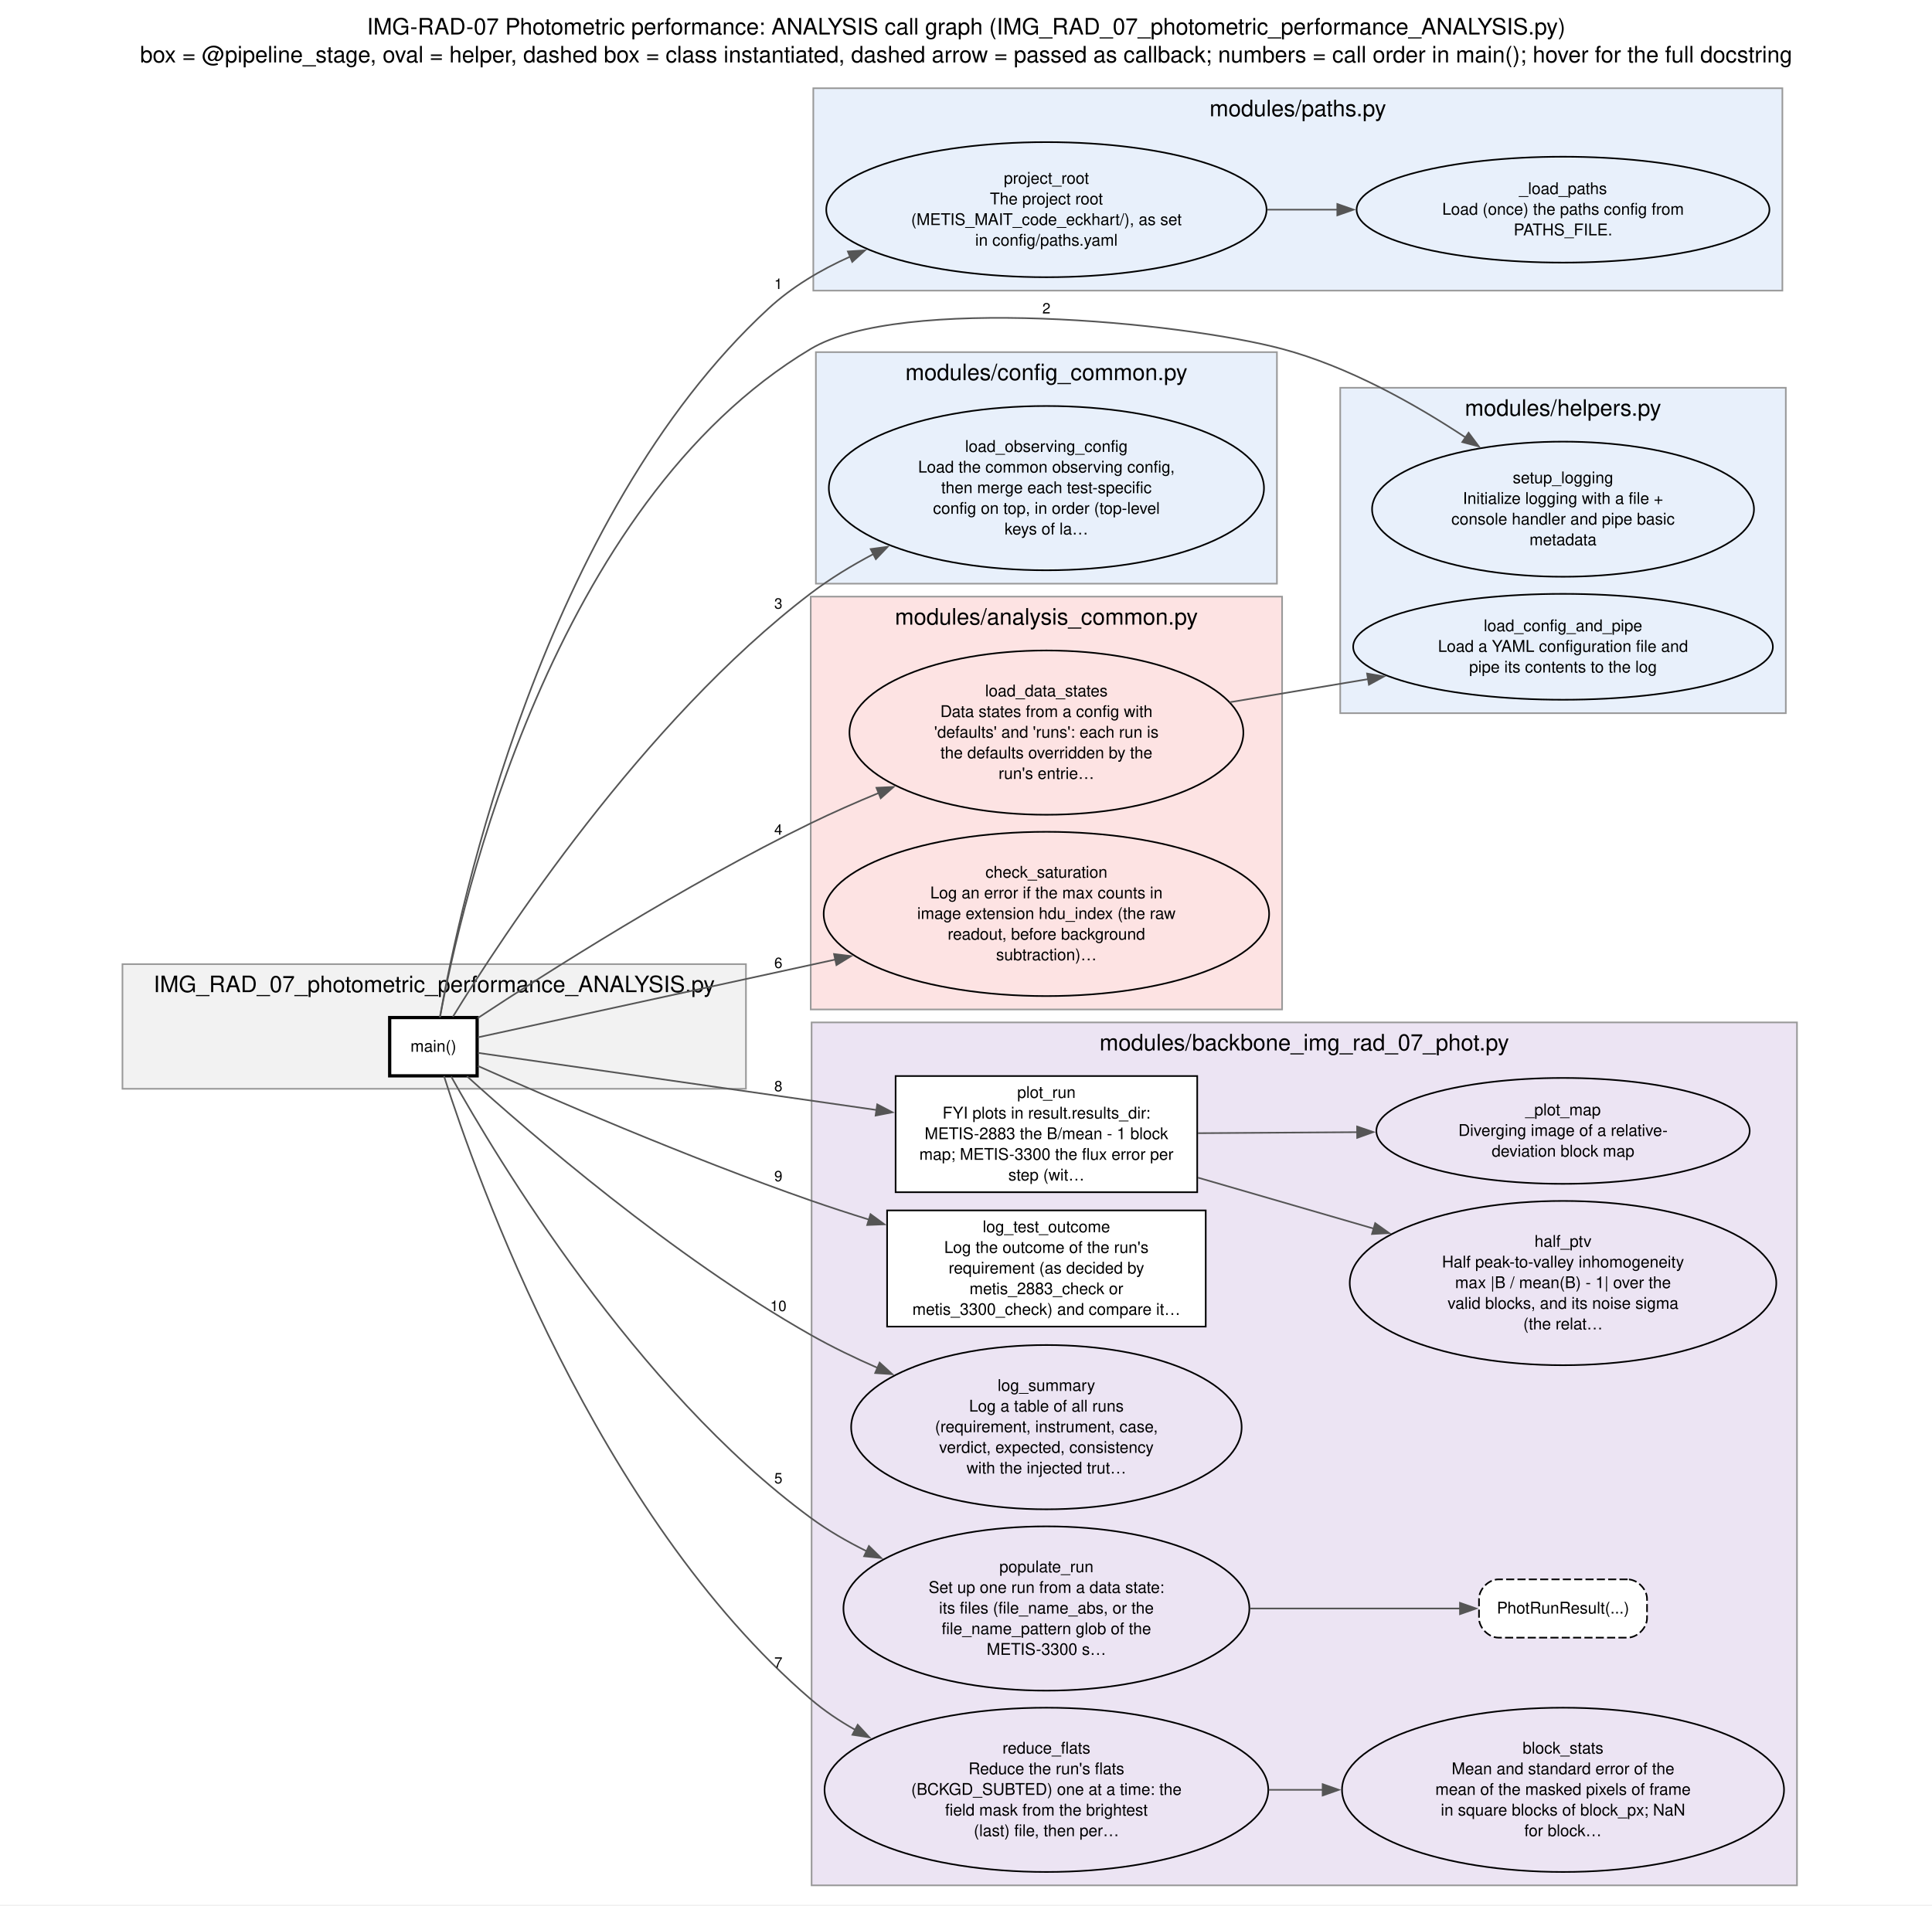
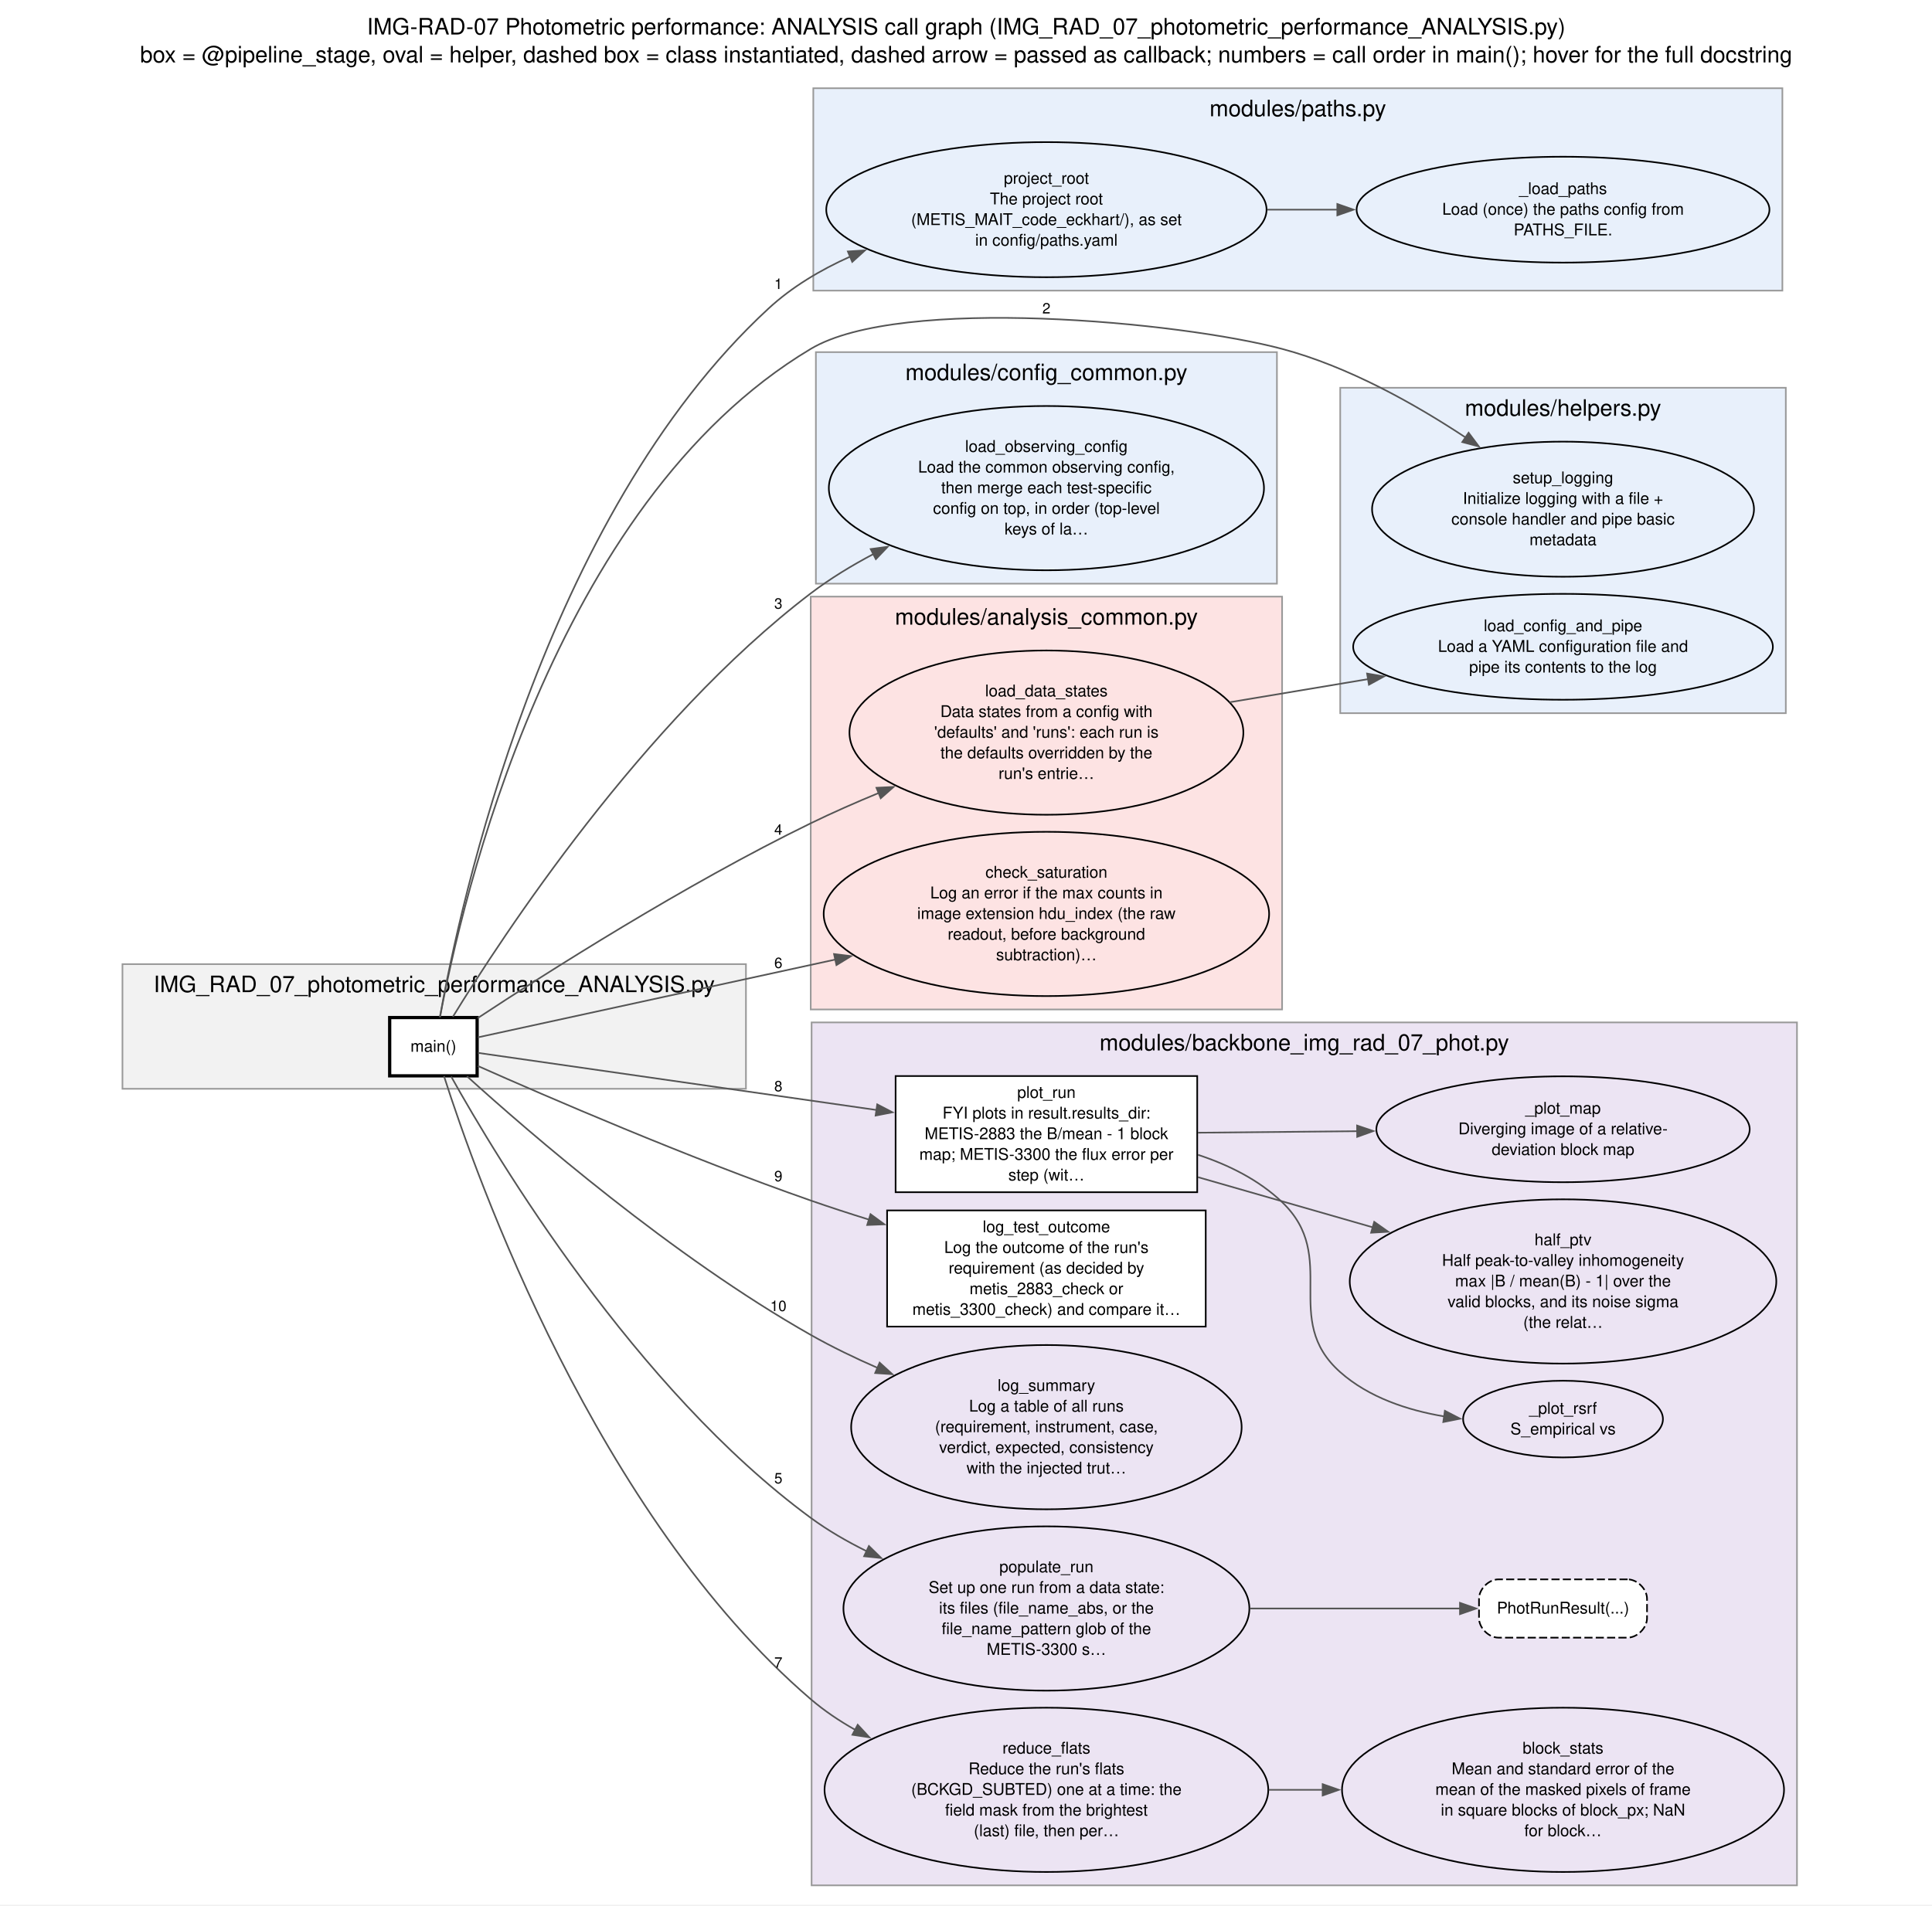
<svg xmlns="http://www.w3.org/2000/svg" xmlns:xlink="http://www.w3.org/1999/xlink" width="1193pt" height="1177pt" viewBox="0.00 0.00 1193.00 1177.00">
  <g id="graph0" class="graph" transform="scale(1 1) rotate(0) translate(4 1172.5)">
    <polygon fill="white" stroke="none" points="-4,4 -4,-1172.5 1189.25,-1172.5 1189.25,4 -4,4" />
    <text xml:space="preserve" text-anchor="middle" x="592.62" y="-1151.2" font-family="Helvetica,sans-Serif" font-size="14.00">IMG-RAD-07 Photometric performance: ANALYSIS call graph (IMG_RAD_07_photometric_performance_ANALYSIS.py)</text>
    <text xml:space="preserve" text-anchor="middle" x="592.62" y="-1133.95" font-family="Helvetica,sans-Serif" font-size="14.00">box = @pipeline_stage, oval = helper, dashed box = class instantiated, dashed arrow = passed as callback; numbers = call order in main(); hover for the full docstring</text>
    <g id="clust1" class="cluster">
      <polygon fill="#f2f2f2" stroke="#999999" points="71.62,-500 71.62,-577 456.62,-577 456.62,-500 71.62,-500" />
      <text xml:space="preserve" text-anchor="middle" x="264.12" y="-559.7" font-family="Helvetica,sans-Serif" font-size="14.00">IMG_RAD_07_photometric_performance_ANALYSIS.py</text>
    </g>
    <g id="clust2" class="cluster">
      <polygon fill="#e8f0fb" stroke="#999999" points="498.21,-993 498.21,-1118 1096.61,-1118 1096.61,-993 498.21,-993" />
      <text xml:space="preserve" text-anchor="middle" x="797.41" y="-1100.7" font-family="Helvetica,sans-Serif" font-size="14.00">modules/paths.py</text>
    </g>
    <g id="clust3" class="cluster">
      <polygon fill="#e8f0fb" stroke="#999999" points="823.58,-732 823.58,-933 1098.73,-933 1098.73,-732 823.58,-732" />
      <text xml:space="preserve" text-anchor="middle" x="961.16" y="-915.7" font-family="Helvetica,sans-Serif" font-size="14.00">modules/helpers.py</text>
    </g>
    <g id="clust4" class="cluster">
      <polygon fill="#e8f0fb" stroke="#999999" points="499.8,-812 499.8,-955 784.5,-955 784.5,-812 499.8,-812" />
      <text xml:space="preserve" text-anchor="middle" x="642.15" y="-937.7" font-family="Helvetica,sans-Serif" font-size="14.00">modules/config_common.py</text>
    </g>
    <g id="clust5" class="cluster">
      <polygon fill="#fde3e3" stroke="#999999" points="496.62,-549 496.62,-804 787.69,-804 787.69,-549 496.62,-549" />
      <text xml:space="preserve" text-anchor="middle" x="642.15" y="-786.7" font-family="Helvetica,sans-Serif" font-size="14.00">modules/analysis_common.py</text>
    </g>
    <g id="clust6" class="cluster">
      <polygon fill="#ece4f3" stroke="#999999" points="497.15,-8 497.15,-541 1105.63,-541 1105.63,-8 497.15,-8" />
      <text xml:space="preserve" text-anchor="middle" x="801.39" y="-523.7" font-family="Helvetica,sans-Serif" font-size="14.00">modules/backbone_img_rad_07_phot.py</text>
    </g>
    <g id="node1" class="node">
      <g id="a_node1">
        <a xlink:title="Run the IMG-RAD-07 analysis for each data state (requirement, instrument,&#10;case).">
          <polygon fill="white" stroke="black" stroke-width="2" points="290.62,-544 236.62,-544 236.62,-508 290.62,-508 290.62,-544" />
          <text xml:space="preserve" text-anchor="middle" x="263.62" y="-522.88" font-family="Helvetica,sans-Serif" font-size="10.00">main()</text>
        </a>
      </g>
    </g>
    <g id="node2" class="node">
      <g id="a_node2">
        <a xlink:title="The project root (METIS_MAIT_code_eckhart/), as set in config/paths.yaml.&#10;&#10;OUTPUTS&#10;-------&#10;str&#10;    Absolute path, ending in '/' (scripts append to it, e.g. stem + &quot;data/&quot;).">
          <ellipse fill="none" stroke="black" cx="642.15" cy="-1043" rx="135.94" ry="41.72" />
          <text xml:space="preserve" text-anchor="middle" x="642.15" y="-1059" font-family="Helvetica,sans-Serif" font-size="10.00">project_root</text>
          <text xml:space="preserve" text-anchor="middle" x="642.15" y="-1046.25" font-family="Helvetica,sans-Serif" font-size="10.00">The project root</text>
          <text xml:space="preserve" text-anchor="middle" x="642.15" y="-1033.5" font-family="Helvetica,sans-Serif" font-size="10.00">(METIS_MAIT_code_eckhart/), as set</text>
          <text xml:space="preserve" text-anchor="middle" x="642.15" y="-1020.75" font-family="Helvetica,sans-Serif" font-size="10.00">in config/paths.yaml</text>
        </a>
      </g>
    </g>
    <g id="edge1" class="edge">
      <path fill="none" stroke="#555555" d="M267.61,-544.2C279.68,-612.11 331.09,-853.31 470.62,-982 485.08,-995.34 502.66,-1005.8 520.97,-1014" />
      <polygon fill="#555555" stroke="#555555" points="519.54,-1017.19 530.11,-1017.85 522.26,-1010.74 519.54,-1017.19" />
      <text xml:space="preserve" text-anchor="middle" x="476.62" y="-994.01" font-family="Helvetica,sans-Serif" font-size="9.00">1</text>
    </g>
    <g id="node4" class="node">
      <g id="a_node4">
        <a xlink:title="Initialize logging with a file + console handler and pipe basic metadata.&#10;&#10;INPUTS&#10;----------&#10;log_dir : str&#10;    Directory where the log file should be written.&#10;log_file_name : str&#10;    Full path to the output log file.&#10;now : datetime.datetime, optional&#10;    Timestamp used for the &quot;created at&quot; log line. If None, that line is skipped.&#10;&#10;OUTPUTS&#10;-------&#10;None&#10;    Configures the root logger and writes startup log lines.">
          <ellipse fill="none" stroke="black" cx="961.16" cy="-858" rx="117.91" ry="41.72" />
          <text xml:space="preserve" text-anchor="middle" x="961.16" y="-874" font-family="Helvetica,sans-Serif" font-size="10.00">setup_logging</text>
          <text xml:space="preserve" text-anchor="middle" x="961.16" y="-861.25" font-family="Helvetica,sans-Serif" font-size="10.00">Initialize logging with a file +</text>
          <text xml:space="preserve" text-anchor="middle" x="961.16" y="-848.5" font-family="Helvetica,sans-Serif" font-size="10.00">console handler and pipe basic</text>
          <text xml:space="preserve" text-anchor="middle" x="961.16" y="-835.75" font-family="Helvetica,sans-Serif" font-size="10.00">metadata</text>
        </a>
      </g>
    </g>
    <g id="edge2" class="edge">
      <path fill="none" stroke="#555555" d="M267.75,-544.43C280.66,-613.99 336.86,-861.56 496.62,-957 552.15,-990.17 725.19,-973.66 787.69,-957 828.37,-946.15 869.44,-923.17 901.29,-902.08" />
      <polygon fill="#555555" stroke="#555555" points="902.85,-905.24 909.18,-896.75 898.94,-899.44 902.85,-905.24" />
      <text xml:space="preserve" text-anchor="middle" x="642.15" y="-978.88" font-family="Helvetica,sans-Serif" font-size="9.00">2</text>
    </g>
    <g id="node6" class="node">
      <g id="a_node6">
        <a xlink:title="Load the common observing config, then merge each test-specific config on top, in&#10;order (top-level keys of later files override earlier ones).&#10;&#10;INPUTS&#10;----------&#10;stem : str&#10;    Project root (METIS_MAIT_code_eckhart/), prepended to relative paths.&#10;*test_config_files : str&#10;    Test-specific observing configs, relative to stem or absolute.&#10;&#10;OUTPUTS&#10;-------&#10;dict&#10;    The merged observing config.">
          <ellipse fill="none" stroke="black" cx="642.15" cy="-871" rx="134.35" ry="50.73" />
          <text xml:space="preserve" text-anchor="middle" x="642.15" y="-893.38" font-family="Helvetica,sans-Serif" font-size="10.00">load_observing_config</text>
          <text xml:space="preserve" text-anchor="middle" x="642.15" y="-880.62" font-family="Helvetica,sans-Serif" font-size="10.00">Load the common observing config,</text>
          <text xml:space="preserve" text-anchor="middle" x="642.15" y="-867.88" font-family="Helvetica,sans-Serif" font-size="10.00">then merge each test-specific</text>
          <text xml:space="preserve" text-anchor="middle" x="642.15" y="-855.12" font-family="Helvetica,sans-Serif" font-size="10.00">config on top, in order (top-level</text>
          <text xml:space="preserve" text-anchor="middle" x="642.15" y="-842.38" font-family="Helvetica,sans-Serif" font-size="10.00">keys of la…</text>
        </a>
      </g>
    </g>
    <g id="edge3" class="edge">
      <path fill="none" stroke="#555555" d="M275.66,-544.5C305.56,-593.27 392.9,-727.03 496.62,-806 508.51,-815.05 521.86,-823.19 535.52,-830.39" />
      <polygon fill="#555555" stroke="#555555" points="533.65,-833.37 544.15,-834.79 536.83,-827.13 533.65,-833.37" />
      <text xml:space="preserve" text-anchor="middle" x="476.62" y="-796.56" font-family="Helvetica,sans-Serif" font-size="9.00">3</text>
    </g>
    <g id="node7" class="node">
      <g id="a_node7">
        <a xlink:title="Data states from a config with 'defaults' and 'runs': each run is the defaults&#10;overridden by the run's entries, with the relative paths named in path_keys (if&#10;present) prefixed with stem.&#10;&#10;INPUTS:&#10;- stem (str): project root, ending in '/'&#10;- config_file (str): data-states config, relative to stem or absolute&#10;- path_keys (iterable of str): keys holding paths relative to stem&#10;&#10;OUTPUTS:&#10;- list[dict]: one merged dict per run">
          <ellipse fill="none" stroke="black" cx="642.15" cy="-720" rx="121.62" ry="50.73" />
          <text xml:space="preserve" text-anchor="middle" x="642.15" y="-742.38" font-family="Helvetica,sans-Serif" font-size="10.00">load_data_states</text>
          <text xml:space="preserve" text-anchor="middle" x="642.15" y="-729.62" font-family="Helvetica,sans-Serif" font-size="10.00">Data states from a config with</text>
          <text xml:space="preserve" text-anchor="middle" x="642.15" y="-716.88" font-family="Helvetica,sans-Serif" font-size="10.00">'defaults' and 'runs': each run is</text>
          <text xml:space="preserve" text-anchor="middle" x="642.15" y="-704.12" font-family="Helvetica,sans-Serif" font-size="10.00">the defaults overridden by the</text>
          <text xml:space="preserve" text-anchor="middle" x="642.15" y="-691.38" font-family="Helvetica,sans-Serif" font-size="10.00">run's entrie…</text>
        </a>
      </g>
    </g>
    <g id="edge4" class="edge">
      <path fill="none" stroke="#555555" d="M290.96,-543.65C333.16,-571.47 419.09,-626.25 496.62,-664 510.05,-670.54 524.46,-676.88 538.78,-682.79" />
      <polygon fill="#555555" stroke="#555555" points="537.2,-685.93 547.78,-686.45 539.84,-679.44 537.2,-685.93" />
      <text xml:space="preserve" text-anchor="middle" x="476.62" y="-656.92" font-family="Helvetica,sans-Serif" font-size="9.00">4</text>
    </g>
    <g id="node8" class="node">
      <g id="a_node8">
        <a xlink:title="Log an error if the max counts in image extension hdu_index (the raw readout,&#10;before background subtraction) exceed frac of the saturation level. Does not stop&#10;the analysis.&#10;&#10;OUTPUTS:&#10;- bool: True if the check passed">
          <ellipse fill="none" stroke="black" cx="642.15" cy="-608" rx="137.53" ry="50.73" />
          <text xml:space="preserve" text-anchor="middle" x="642.15" y="-630.38" font-family="Helvetica,sans-Serif" font-size="10.00">check_saturation</text>
          <text xml:space="preserve" text-anchor="middle" x="642.15" y="-617.62" font-family="Helvetica,sans-Serif" font-size="10.00">Log an error if the max counts in</text>
          <text xml:space="preserve" text-anchor="middle" x="642.15" y="-604.88" font-family="Helvetica,sans-Serif" font-size="10.00">image extension hdu_index (the raw</text>
          <text xml:space="preserve" text-anchor="middle" x="642.15" y="-592.12" font-family="Helvetica,sans-Serif" font-size="10.00">readout, before background</text>
          <text xml:space="preserve" text-anchor="middle" x="642.15" y="-579.38" font-family="Helvetica,sans-Serif" font-size="10.00">subtraction)…</text>
        </a>
      </g>
    </g>
    <g id="edge6" class="edge">
      <path fill="none" stroke="#555555" d="M291.1,-531.77C336.5,-541.65 432.04,-562.46 511.86,-579.84" />
      <polygon fill="#555555" stroke="#555555" points="511.01,-583.24 521.53,-581.95 512.5,-576.4 511.01,-583.24" />
      <text xml:space="preserve" text-anchor="middle" x="476.62" y="-574.61" font-family="Helvetica,sans-Serif" font-size="9.00">6</text>
    </g>
    <g id="node9" class="node">
      <g id="a_node9">
        <a xlink:title="Set up one run from a data state: its files (file_name_abs, or the&#10;file_name_pattern glob of the METIS-3300 steps, sorted by the STEP header card),&#10;their primary headers, and the limits and analysis parameters from the IMG-RAD-07&#10;observing config (warning if a header's limit differs).&#10;&#10;OUTPUTS:&#10;- PhotRunResult">
          <ellipse fill="none" stroke="black" cx="642.15" cy="-179" rx="125.33" ry="50.73" />
          <text xml:space="preserve" text-anchor="middle" x="642.15" y="-201.38" font-family="Helvetica,sans-Serif" font-size="10.00">populate_run</text>
          <text xml:space="preserve" text-anchor="middle" x="642.15" y="-188.62" font-family="Helvetica,sans-Serif" font-size="10.00">Set up one run from a data state:</text>
          <text xml:space="preserve" text-anchor="middle" x="642.15" y="-175.88" font-family="Helvetica,sans-Serif" font-size="10.00">its files (file_name_abs, or the</text>
          <text xml:space="preserve" text-anchor="middle" x="642.15" y="-163.12" font-family="Helvetica,sans-Serif" font-size="10.00">file_name_pattern glob of the</text>
          <text xml:space="preserve" text-anchor="middle" x="642.15" y="-150.38" font-family="Helvetica,sans-Serif" font-size="10.00">METIS-3300 s…</text>
        </a>
      </g>
    </g>
    <g id="edge5" class="edge">
      <path fill="none" stroke="#555555" d="M274.61,-507.54C302.85,-456.95 388.32,-314.58 496.62,-235 507.21,-227.22 519.02,-220.37 531.19,-214.38" />
      <polygon fill="#555555" stroke="#555555" points="532.55,-217.61 540.12,-210.19 529.58,-211.27 532.55,-217.61" />
      <text xml:space="preserve" text-anchor="middle" x="476.62" y="-256.29" font-family="Helvetica,sans-Serif" font-size="9.00">5</text>
    </g>
    <g id="node10" class="node">
      <g id="a_node10">
        <a xlink:title="Reduce the run's flats (BCKGD_SUBTED) one at a time: the field mask from the&#10;brightest (last) file, then per file the mean flux in the mask and its standard&#10;error, and the block mean / standard error maps.&#10;&#10;OUTPUTS:&#10;- PhotRunResult, with exposure, flux, flux_sigma, block_means, block_sigmas">
          <ellipse fill="none" stroke="black" cx="642.15" cy="-67" rx="137" ry="50.73" />
          <text xml:space="preserve" text-anchor="middle" x="642.15" y="-89.38" font-family="Helvetica,sans-Serif" font-size="10.00">reduce_flats</text>
          <text xml:space="preserve" text-anchor="middle" x="642.15" y="-76.62" font-family="Helvetica,sans-Serif" font-size="10.00">Reduce the run's flats</text>
          <text xml:space="preserve" text-anchor="middle" x="642.15" y="-63.88" font-family="Helvetica,sans-Serif" font-size="10.00">(BCKGD_SUBTED) one at a time: the</text>
          <text xml:space="preserve" text-anchor="middle" x="642.15" y="-51.12" font-family="Helvetica,sans-Serif" font-size="10.00">field mask from the brightest</text>
          <text xml:space="preserve" text-anchor="middle" x="642.15" y="-38.38" font-family="Helvetica,sans-Serif" font-size="10.00">(last) file, then per…</text>
        </a>
      </g>
    </g>
    <g id="edge7" class="edge">
      <path fill="none" stroke="#555555" d="M270.15,-507.87C290.1,-445.38 364.27,-236.54 496.62,-123 504.97,-115.84 514.34,-109.54 524.18,-104" />
      <polygon fill="#555555" stroke="#555555" points="525.63,-107.2 532.83,-99.43 522.36,-101.01 525.63,-107.2" />
      <text xml:space="preserve" text-anchor="middle" x="476.62" y="-142.46" font-family="Helvetica,sans-Serif" font-size="9.00">7</text>
    </g>
    <g id="node11" class="node">
      <g id="a_node11">
-         <a xlink:title="FYI plots in result.results_dir: METIS-2883 the B/mean - 1 block map; METIS-3300&#10;the flux error per step (with the limit band) and the pattern-change map of the&#10;worst step.&#10;&#10;OUTPUTS:&#10;- list[str]: written plot files">
+         <a xlink:title="FYI plots in result.results_dir: METIS-2883 the B/mean - 1 block map; METIS-3300&#10;the flux error per step (with the limit band) and the pattern-change map of the&#10;worst step; METIS-3291 S_empirical vs. S_perfect * alpha_fcn and the RSRF.&#10;&#10;OUTPUTS:&#10;- list[str]: written plot files">
          <polygon fill="white" stroke="black" points="735.28,-507.88 549.03,-507.88 549.03,-436.12 735.28,-436.12 735.28,-507.88" />
          <text xml:space="preserve" text-anchor="middle" x="642.15" y="-494.38" font-family="Helvetica,sans-Serif" font-size="10.00">plot_run</text>
          <text xml:space="preserve" text-anchor="middle" x="642.15" y="-481.62" font-family="Helvetica,sans-Serif" font-size="10.00">FYI plots in result.results_dir:</text>
          <text xml:space="preserve" text-anchor="middle" x="642.15" y="-468.88" font-family="Helvetica,sans-Serif" font-size="10.00">METIS-2883 the B/mean - 1 block</text>
          <text xml:space="preserve" text-anchor="middle" x="642.15" y="-456.12" font-family="Helvetica,sans-Serif" font-size="10.00">map; METIS-3300 the flux error per</text>
          <text xml:space="preserve" text-anchor="middle" x="642.15" y="-443.38" font-family="Helvetica,sans-Serif" font-size="10.00">step (wit…</text>
        </a>
      </g>
    </g>
    <g id="edge8" class="edge">
      <path fill="none" stroke="#555555" d="M291.1,-522.2C341.43,-514.98 453.37,-498.93 537.2,-486.91" />
      <polygon fill="#555555" stroke="#555555" points="537.68,-490.38 547.08,-485.49 536.68,-483.45 537.68,-490.38" />
      <text xml:space="preserve" text-anchor="middle" x="476.62" y="-498.47" font-family="Helvetica,sans-Serif" font-size="9.00">8</text>
    </g>
    <g id="node12" class="node">
      <g id="a_node12">
-         <a xlink:title="Log the outcome of the run's requirement (as decided by metis_2883_check or&#10;metis_3300_check) and compare it with the injected truth (EXPECTED).&#10;&#10;OUTPUTS:&#10;- PhotRunResult, with verdict_overall and consistent set">
+         <a xlink:title="Log the outcome of the run's requirement (as decided by metis_2883_check or&#10;metis_3300_check) and compare it with the injected truth (EXPECTED); a NOT&#10;EVALUATED verdict (METIS-2594, METIS-3291) is not compared.&#10;&#10;OUTPUTS:&#10;- PhotRunResult, with verdict_overall and consistent set">
          <polygon fill="white" stroke="black" points="740.53,-424.88 543.78,-424.88 543.78,-353.12 740.53,-353.12 740.53,-424.88" />
          <text xml:space="preserve" text-anchor="middle" x="642.15" y="-411.38" font-family="Helvetica,sans-Serif" font-size="10.00">log_test_outcome</text>
          <text xml:space="preserve" text-anchor="middle" x="642.15" y="-398.62" font-family="Helvetica,sans-Serif" font-size="10.00">Log the outcome of the run's</text>
          <text xml:space="preserve" text-anchor="middle" x="642.15" y="-385.88" font-family="Helvetica,sans-Serif" font-size="10.00">requirement (as decided by</text>
          <text xml:space="preserve" text-anchor="middle" x="642.15" y="-373.12" font-family="Helvetica,sans-Serif" font-size="10.00">metis_2883_check or</text>
          <text xml:space="preserve" text-anchor="middle" x="642.15" y="-360.38" font-family="Helvetica,sans-Serif" font-size="10.00">metis_3300_check) and compare it…</text>
        </a>
      </g>
    </g>
    <g id="edge9" class="edge">
      <path fill="none" stroke="#555555" d="M291.06,-514.1C333.77,-495.12 420.8,-457.46 496.62,-431 508.26,-426.94 520.52,-422.95 532.77,-419.14" />
      <polygon fill="#555555" stroke="#555555" points="533.54,-422.56 542.08,-416.29 531.49,-415.87 533.54,-422.56" />
      <text xml:space="preserve" text-anchor="middle" x="476.62" y="-442.88" font-family="Helvetica,sans-Serif" font-size="9.00">9</text>
    </g>
    <g id="node13" class="node">
      <g id="a_node13">
        <a xlink:title="Log a table of all runs (requirement, instrument, case, verdict, expected,&#10;consistency with the injected truth); METIS-2594 is NOT EVALUATED (no SIM data).&#10;&#10;OUTPUTS:&#10;- int: number of runs inconsistent with the injected truth">
          <ellipse fill="none" stroke="black" cx="642.15" cy="-291" rx="120.56" ry="50.73" />
          <text xml:space="preserve" text-anchor="middle" x="642.15" y="-313.38" font-family="Helvetica,sans-Serif" font-size="10.00">log_summary</text>
          <text xml:space="preserve" text-anchor="middle" x="642.15" y="-300.62" font-family="Helvetica,sans-Serif" font-size="10.00">Log a table of all runs</text>
          <text xml:space="preserve" text-anchor="middle" x="642.15" y="-287.88" font-family="Helvetica,sans-Serif" font-size="10.00">(requirement, instrument, case,</text>
          <text xml:space="preserve" text-anchor="middle" x="642.15" y="-275.12" font-family="Helvetica,sans-Serif" font-size="10.00">verdict, expected, consistency</text>
          <text xml:space="preserve" text-anchor="middle" x="642.15" y="-262.38" font-family="Helvetica,sans-Serif" font-size="10.00">with the injected trut…</text>
        </a>
      </g>
    </g>
    <g id="edge10" class="edge">
      <path fill="none" stroke="#555555" d="M284.36,-507.73C322.79,-472.92 411.35,-396.26 496.62,-348 509.65,-340.62 523.83,-333.76 538.05,-327.55" />
      <polygon fill="#555555" stroke="#555555" points="539.17,-330.87 547,-323.73 536.42,-324.43 539.17,-330.87" />
      <text xml:space="preserve" text-anchor="middle" x="476.62" y="-362.73" font-family="Helvetica,sans-Serif" font-size="9.00">10</text>
    </g>
    <g id="node3" class="node">
      <g id="a_node3">
        <a xlink:title="Load (once) the paths config from PATHS_FILE.">
          <ellipse fill="none" stroke="black" cx="961.16" cy="-1043" rx="127.46" ry="32.7" />
          <text xml:space="preserve" text-anchor="middle" x="961.16" y="-1052.62" font-family="Helvetica,sans-Serif" font-size="10.00">_load_paths</text>
          <text xml:space="preserve" text-anchor="middle" x="961.16" y="-1039.88" font-family="Helvetica,sans-Serif" font-size="10.00">Load (once) the paths config from</text>
          <text xml:space="preserve" text-anchor="middle" x="961.16" y="-1027.12" font-family="Helvetica,sans-Serif" font-size="10.00">PATHS_FILE.</text>
        </a>
      </g>
    </g>
    <g id="edge11" class="edge">
      <path fill="none" stroke="#555555" d="M778.51,-1043C792.85,-1043 807.45,-1043 821.83,-1043" />
      <polygon fill="#555555" stroke="#555555" points="821.78,-1046.5 831.78,-1043 821.78,-1039.5 821.78,-1046.5" />
    </g>
    <g id="node5" class="node">
      <g id="a_node5">
        <a xlink:title="Load a YAML configuration file and pipe its contents to the log.&#10;&#10;INPUTS&#10;----------&#10;config_file_choice : str&#10;    Path to the configuration file.&#10;print_one_line : bool, optional&#10;    If True, log the entire config on a single line. If False (default), log&#10;    in a more readable, multiline format.&#10;&#10;OUTPUTS&#10;-------&#10;config_this : dict&#10;    The configuration dictionary loaded from file.">
          <ellipse fill="none" stroke="black" cx="961.16" cy="-773" rx="129.58" ry="32.7" />
          <text xml:space="preserve" text-anchor="middle" x="961.16" y="-782.62" font-family="Helvetica,sans-Serif" font-size="10.00">load_config_and_pipe</text>
          <text xml:space="preserve" text-anchor="middle" x="961.16" y="-769.88" font-family="Helvetica,sans-Serif" font-size="10.00">Load a YAML configuration file and</text>
          <text xml:space="preserve" text-anchor="middle" x="961.16" y="-757.12" font-family="Helvetica,sans-Serif" font-size="10.00">pipe its contents to the log</text>
        </a>
      </g>
    </g>
    <g id="edge12" class="edge">
      <path fill="none" stroke="#555555" d="M755.36,-738.76C783.12,-743.4 812.94,-748.39 841.01,-753.08" />
      <polygon fill="#555555" stroke="#555555" points="840.16,-756.49 850.6,-754.68 841.31,-749.58 840.16,-756.49" />
    </g>
-     <g id="node17" class="node">
-       <g id="a_node17">
+     <g id="node18" class="node">
+       <g id="a_node18">
        <a xlink:title="One IMG-RAD-07 run (requirement, instrument, case), filled in by the stages.">
          <path fill="white" stroke="black" stroke-dasharray="5,2" d="M1001.03,-197C1001.03,-197 921.28,-197 921.28,-197 915.28,-197 909.28,-191 909.28,-185 909.28,-185 909.28,-173 909.28,-173 909.28,-167 915.28,-161 921.28,-161 921.28,-161 1001.03,-161 1001.03,-161 1007.03,-161 1013.03,-167 1013.03,-173 1013.03,-173 1013.03,-185 1013.03,-185 1013.03,-191 1007.03,-197 1001.03,-197" />
          <text xml:space="preserve" text-anchor="middle" x="961.16" y="-175.88" font-family="Helvetica,sans-Serif" font-size="10.00">PhotRunResult(...)</text>
        </a>
      </g>
    </g>
    <g id="edge13" class="edge">
      <path fill="none" stroke="#555555" d="M767.99,-179C812.58,-179 860.9,-179 897.93,-179" />
      <polygon fill="#555555" stroke="#555555" points="897.53,-182.5 907.53,-179 897.53,-175.5 897.53,-182.5" />
    </g>
    <g id="node14" class="node">
      <g id="a_node14">
        <a xlink:title="Mean and standard error of the mean of the masked pixels of frame in square blocks&#10;of block_px; NaN for blocks with less than min_fill of their pixels in the mask&#10;(incomplete blocks at the frame edge are dropped).&#10;&#10;OUTPUTS:&#10;- np.ndarray: block means&#10;- np.ndarray: block standard errors (std / sqrt(n))">
          <ellipse fill="none" stroke="black" cx="961.16" cy="-67" rx="136.47" ry="50.73" />
          <text xml:space="preserve" text-anchor="middle" x="961.16" y="-89.38" font-family="Helvetica,sans-Serif" font-size="10.00">block_stats</text>
          <text xml:space="preserve" text-anchor="middle" x="961.16" y="-76.62" font-family="Helvetica,sans-Serif" font-size="10.00">Mean and standard error of the</text>
          <text xml:space="preserve" text-anchor="middle" x="961.16" y="-63.88" font-family="Helvetica,sans-Serif" font-size="10.00">mean of the masked pixels of frame</text>
          <text xml:space="preserve" text-anchor="middle" x="961.16" y="-51.12" font-family="Helvetica,sans-Serif" font-size="10.00">in square blocks of block_px; NaN</text>
          <text xml:space="preserve" text-anchor="middle" x="961.16" y="-38.38" font-family="Helvetica,sans-Serif" font-size="10.00">for block…</text>
        </a>
      </g>
    </g>
    <g id="edge14" class="edge">
      <path fill="none" stroke="#555555" d="M779.43,-67C790.57,-67 801.86,-67 813.07,-67" />
      <polygon fill="#555555" stroke="#555555" points="812.73,-70.5 822.73,-67 812.73,-63.5 812.73,-70.5" />
    </g>
    <g id="node15" class="node">
      <g id="a_node15">
        <a xlink:title="Half peak-to-valley inhomogeneity max |B / mean(B) - 1| over the valid blocks, and&#10;its noise sigma (the relative standard error of the block where the max is).&#10;&#10;OUTPUTS:&#10;- float: max |B / mean - 1|&#10;- float: sigma&#10;- np.ndarray: map of B / mean - 1">
-           <ellipse fill="none" stroke="black" cx="961.16" cy="-380" rx="131.7" ry="50.73" />
-           <text xml:space="preserve" text-anchor="middle" x="961.16" y="-402.38" font-family="Helvetica,sans-Serif" font-size="10.00">half_ptv</text>
-           <text xml:space="preserve" text-anchor="middle" x="961.16" y="-389.62" font-family="Helvetica,sans-Serif" font-size="10.00">Half peak-to-valley inhomogeneity</text>
-           <text xml:space="preserve" text-anchor="middle" x="961.16" y="-376.88" font-family="Helvetica,sans-Serif" font-size="10.00">max |B / mean(B) - 1| over the</text>
-           <text xml:space="preserve" text-anchor="middle" x="961.16" y="-364.12" font-family="Helvetica,sans-Serif" font-size="10.00">valid blocks, and its noise sigma</text>
-           <text xml:space="preserve" text-anchor="middle" x="961.16" y="-351.38" font-family="Helvetica,sans-Serif" font-size="10.00">(the relat…</text>
+           <ellipse fill="none" stroke="black" cx="961.16" cy="-381" rx="131.7" ry="50.73" />
+           <text xml:space="preserve" text-anchor="middle" x="961.16" y="-403.38" font-family="Helvetica,sans-Serif" font-size="10.00">half_ptv</text>
+           <text xml:space="preserve" text-anchor="middle" x="961.16" y="-390.62" font-family="Helvetica,sans-Serif" font-size="10.00">Half peak-to-valley inhomogeneity</text>
+           <text xml:space="preserve" text-anchor="middle" x="961.16" y="-377.88" font-family="Helvetica,sans-Serif" font-size="10.00">max |B / mean(B) - 1| over the</text>
+           <text xml:space="preserve" text-anchor="middle" x="961.16" y="-365.12" font-family="Helvetica,sans-Serif" font-size="10.00">valid blocks, and its noise sigma</text>
+           <text xml:space="preserve" text-anchor="middle" x="961.16" y="-352.38" font-family="Helvetica,sans-Serif" font-size="10.00">(the relat…</text>
        </a>
      </g>
    </g>
    <g id="edge15" class="edge">
-       <path fill="none" stroke="#555555" d="M735.7,-445.14C769.65,-435.29 808.51,-424.01 844.26,-413.64" />
-       <polygon fill="#555555" stroke="#555555" points="845.16,-417.02 853.79,-410.87 843.21,-410.3 845.16,-417.02" />
+       <path fill="none" stroke="#555555" d="M735.7,-445.43C769.48,-435.74 808.13,-424.64 843.73,-414.42" />
+       <polygon fill="#555555" stroke="#555555" points="844.57,-417.82 853.22,-411.7 842.64,-411.09 844.57,-417.82" />
    </g>
    <g id="node16" class="node">
      <g id="a_node16">
        <a xlink:title="Diverging image of a relative-deviation block map.">
-           <ellipse fill="none" stroke="black" cx="961.16" cy="-474" rx="115.26" ry="32.7" />
-           <text xml:space="preserve" text-anchor="middle" x="961.16" y="-483.62" font-family="Helvetica,sans-Serif" font-size="10.00">_plot_map</text>
-           <text xml:space="preserve" text-anchor="middle" x="961.16" y="-470.88" font-family="Helvetica,sans-Serif" font-size="10.00">Diverging image of a relative-</text>
-           <text xml:space="preserve" text-anchor="middle" x="961.16" y="-458.12" font-family="Helvetica,sans-Serif" font-size="10.00">deviation block map</text>
+           <ellipse fill="none" stroke="black" cx="961.16" cy="-475" rx="115.26" ry="32.7" />
+           <text xml:space="preserve" text-anchor="middle" x="961.16" y="-484.62" font-family="Helvetica,sans-Serif" font-size="10.00">_plot_map</text>
+           <text xml:space="preserve" text-anchor="middle" x="961.16" y="-471.88" font-family="Helvetica,sans-Serif" font-size="10.00">Diverging image of a relative-</text>
+           <text xml:space="preserve" text-anchor="middle" x="961.16" y="-459.12" font-family="Helvetica,sans-Serif" font-size="10.00">deviation block map</text>
        </a>
      </g>
    </g>
    <g id="edge16" class="edge">
-       <path fill="none" stroke="#555555" d="M735.7,-472.58C766.56,-472.78 801.49,-473 834.45,-473.21" />
-       <polygon fill="#555555" stroke="#555555" points="834,-476.7 844.02,-473.27 834.05,-469.7 834,-476.7" />
+       <path fill="none" stroke="#555555" d="M735.7,-472.88C766.56,-473.17 801.49,-473.5 834.45,-473.81" />
+       <polygon fill="#555555" stroke="#555555" points="833.99,-477.31 844.02,-473.9 834.06,-470.31 833.99,-477.31" />
+     </g>
+     <g id="node17" class="node">
+       <g id="a_node17">
+         <a xlink:title="S_empirical vs. S_perfect * alpha_fcn (top) and the RSRF (bottom).">
+           <ellipse fill="none" stroke="black" cx="961.16" cy="-296" rx="61.7" ry="23.69" />
+           <text xml:space="preserve" text-anchor="middle" x="961.16" y="-299.25" font-family="Helvetica,sans-Serif" font-size="10.00">_plot_rsrf</text>
+           <text xml:space="preserve" text-anchor="middle" x="961.16" y="-286.5" font-family="Helvetica,sans-Serif" font-size="10.00">S_empirical vs</text>
+         </a>
+       </g>
+     </g>
+     <g id="edge17" class="edge">
+       <path fill="none" stroke="#555555" d="M735.73,-459.24C754.75,-452.98 773.32,-443.71 787.69,-430 823.36,-395.95 786.68,-357.72 823.58,-325 841.19,-309.38 865.1,-301.44 887.98,-297.6" />
+       <polygon fill="#555555" stroke="#555555" points="888.2,-301.11 897.61,-296.24 887.22,-294.17 888.2,-301.11" />
    </g>
  </g>
</svg>
